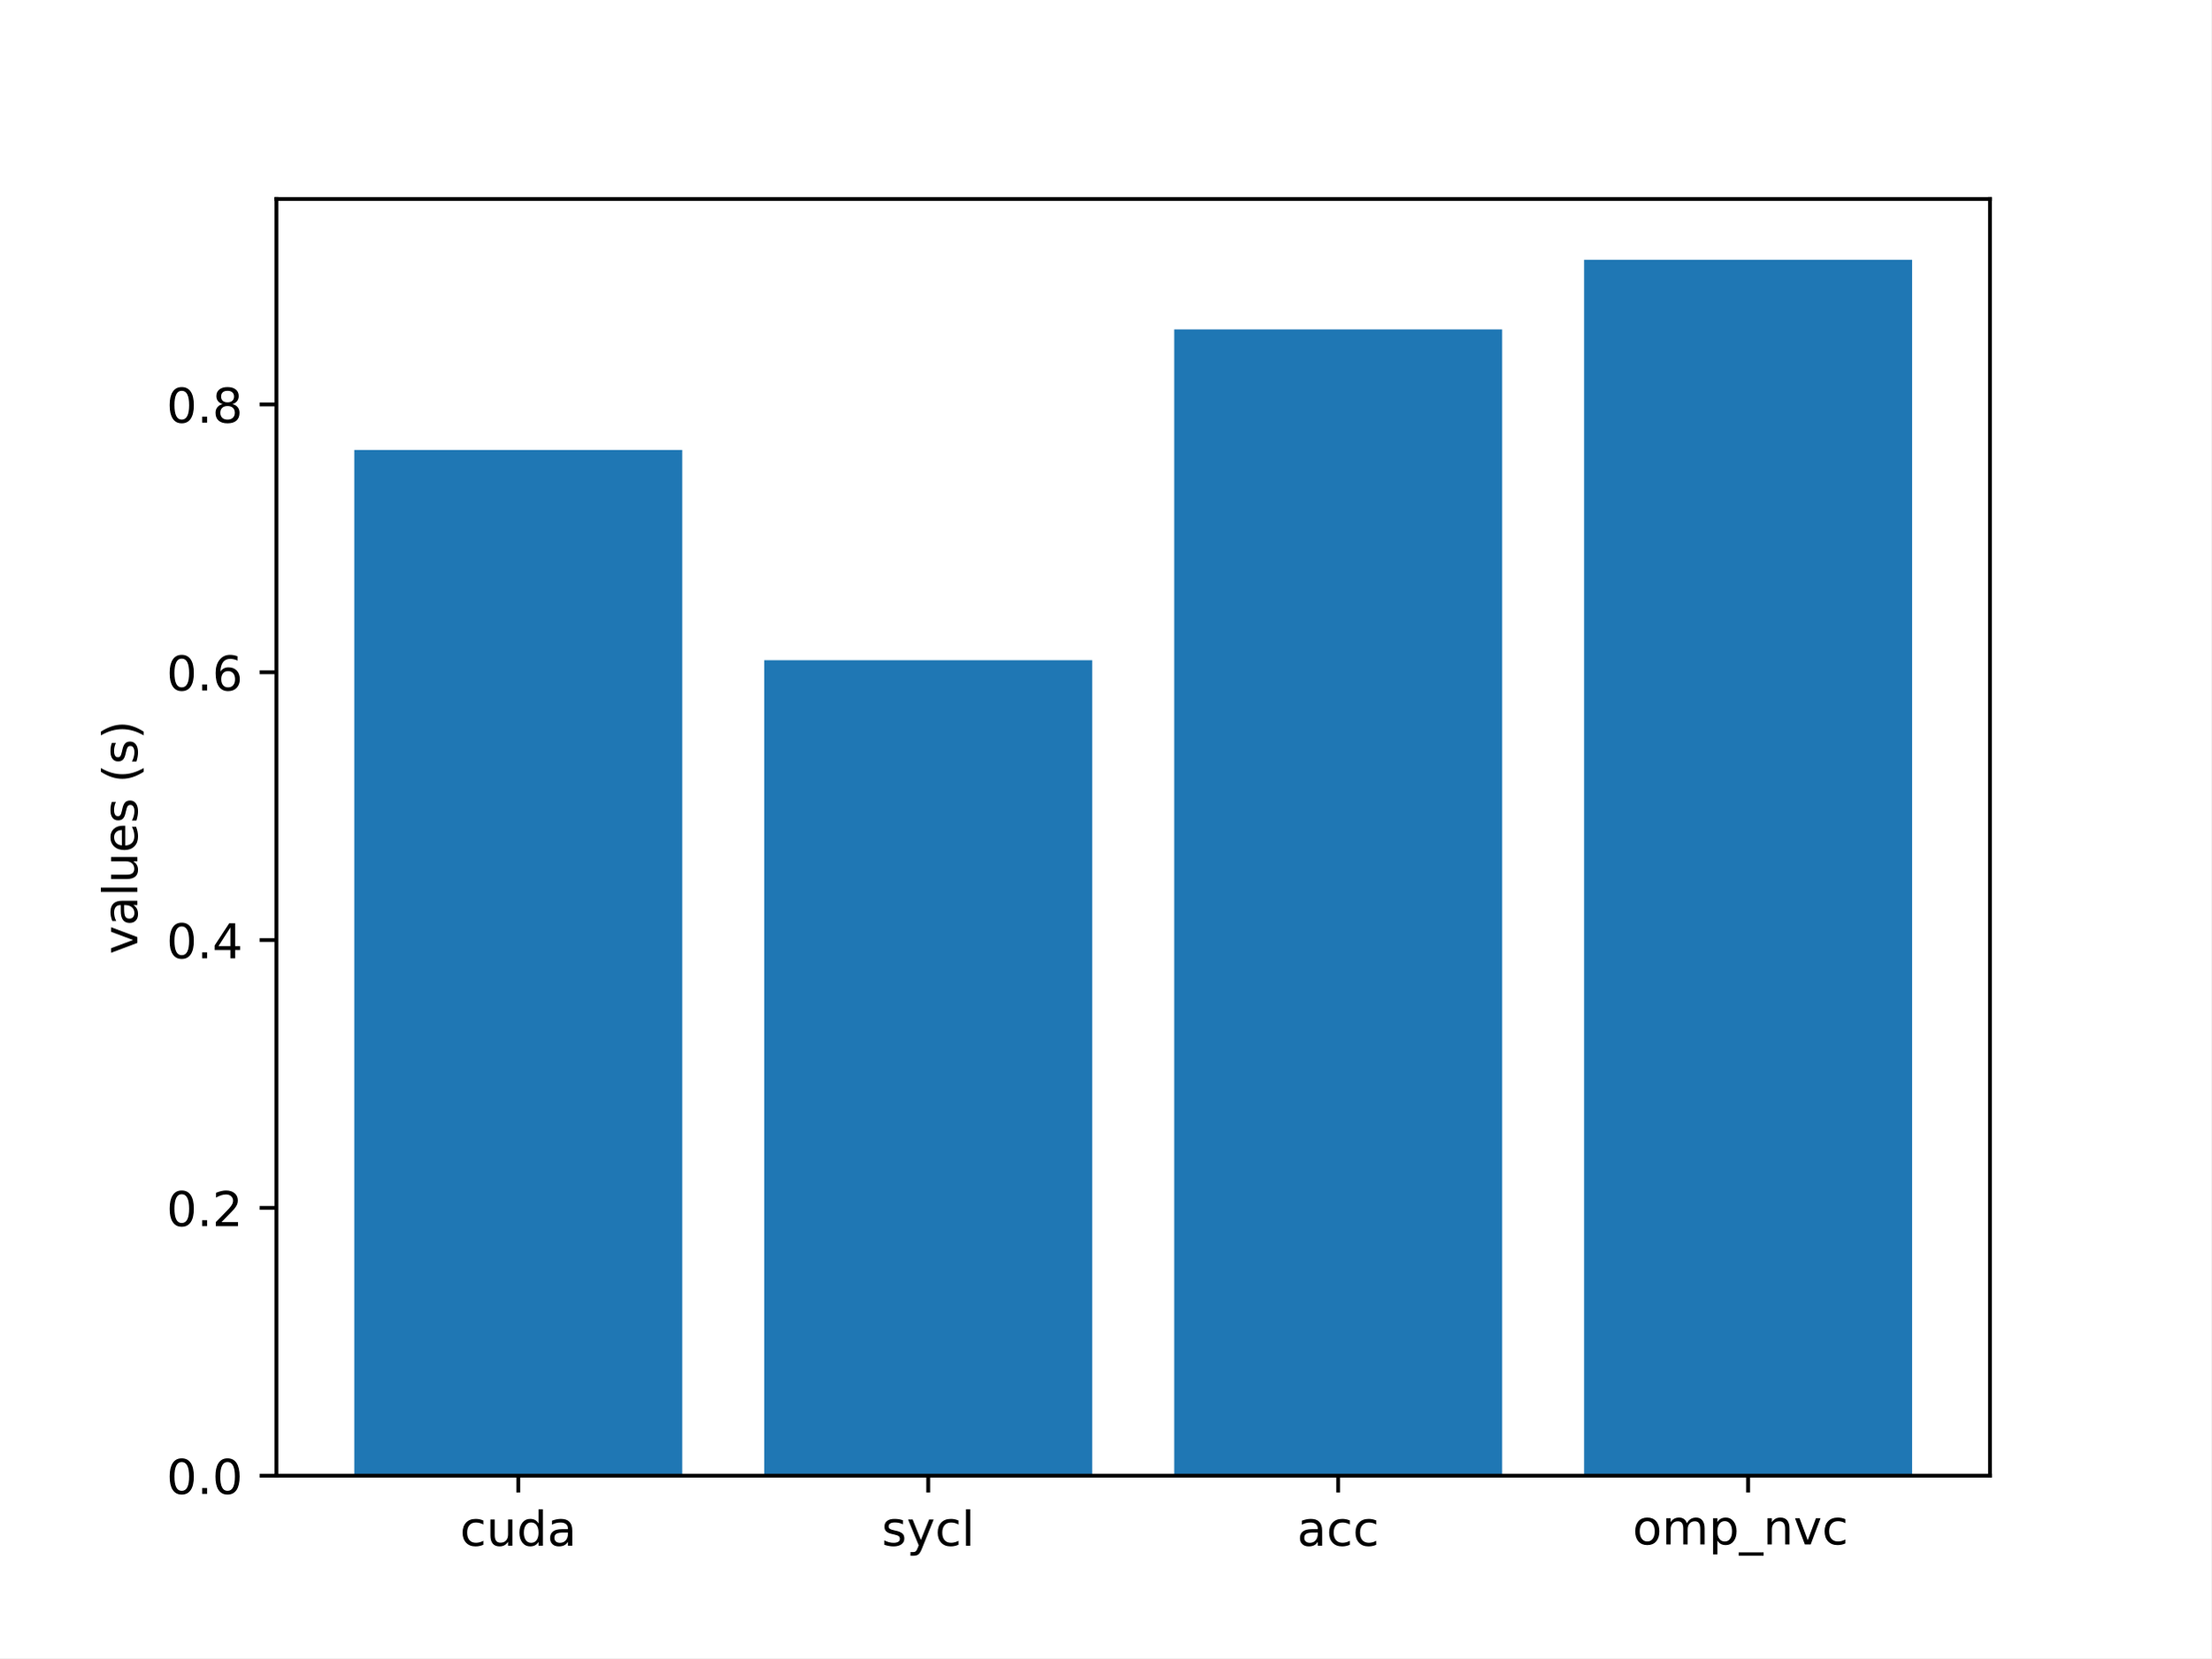
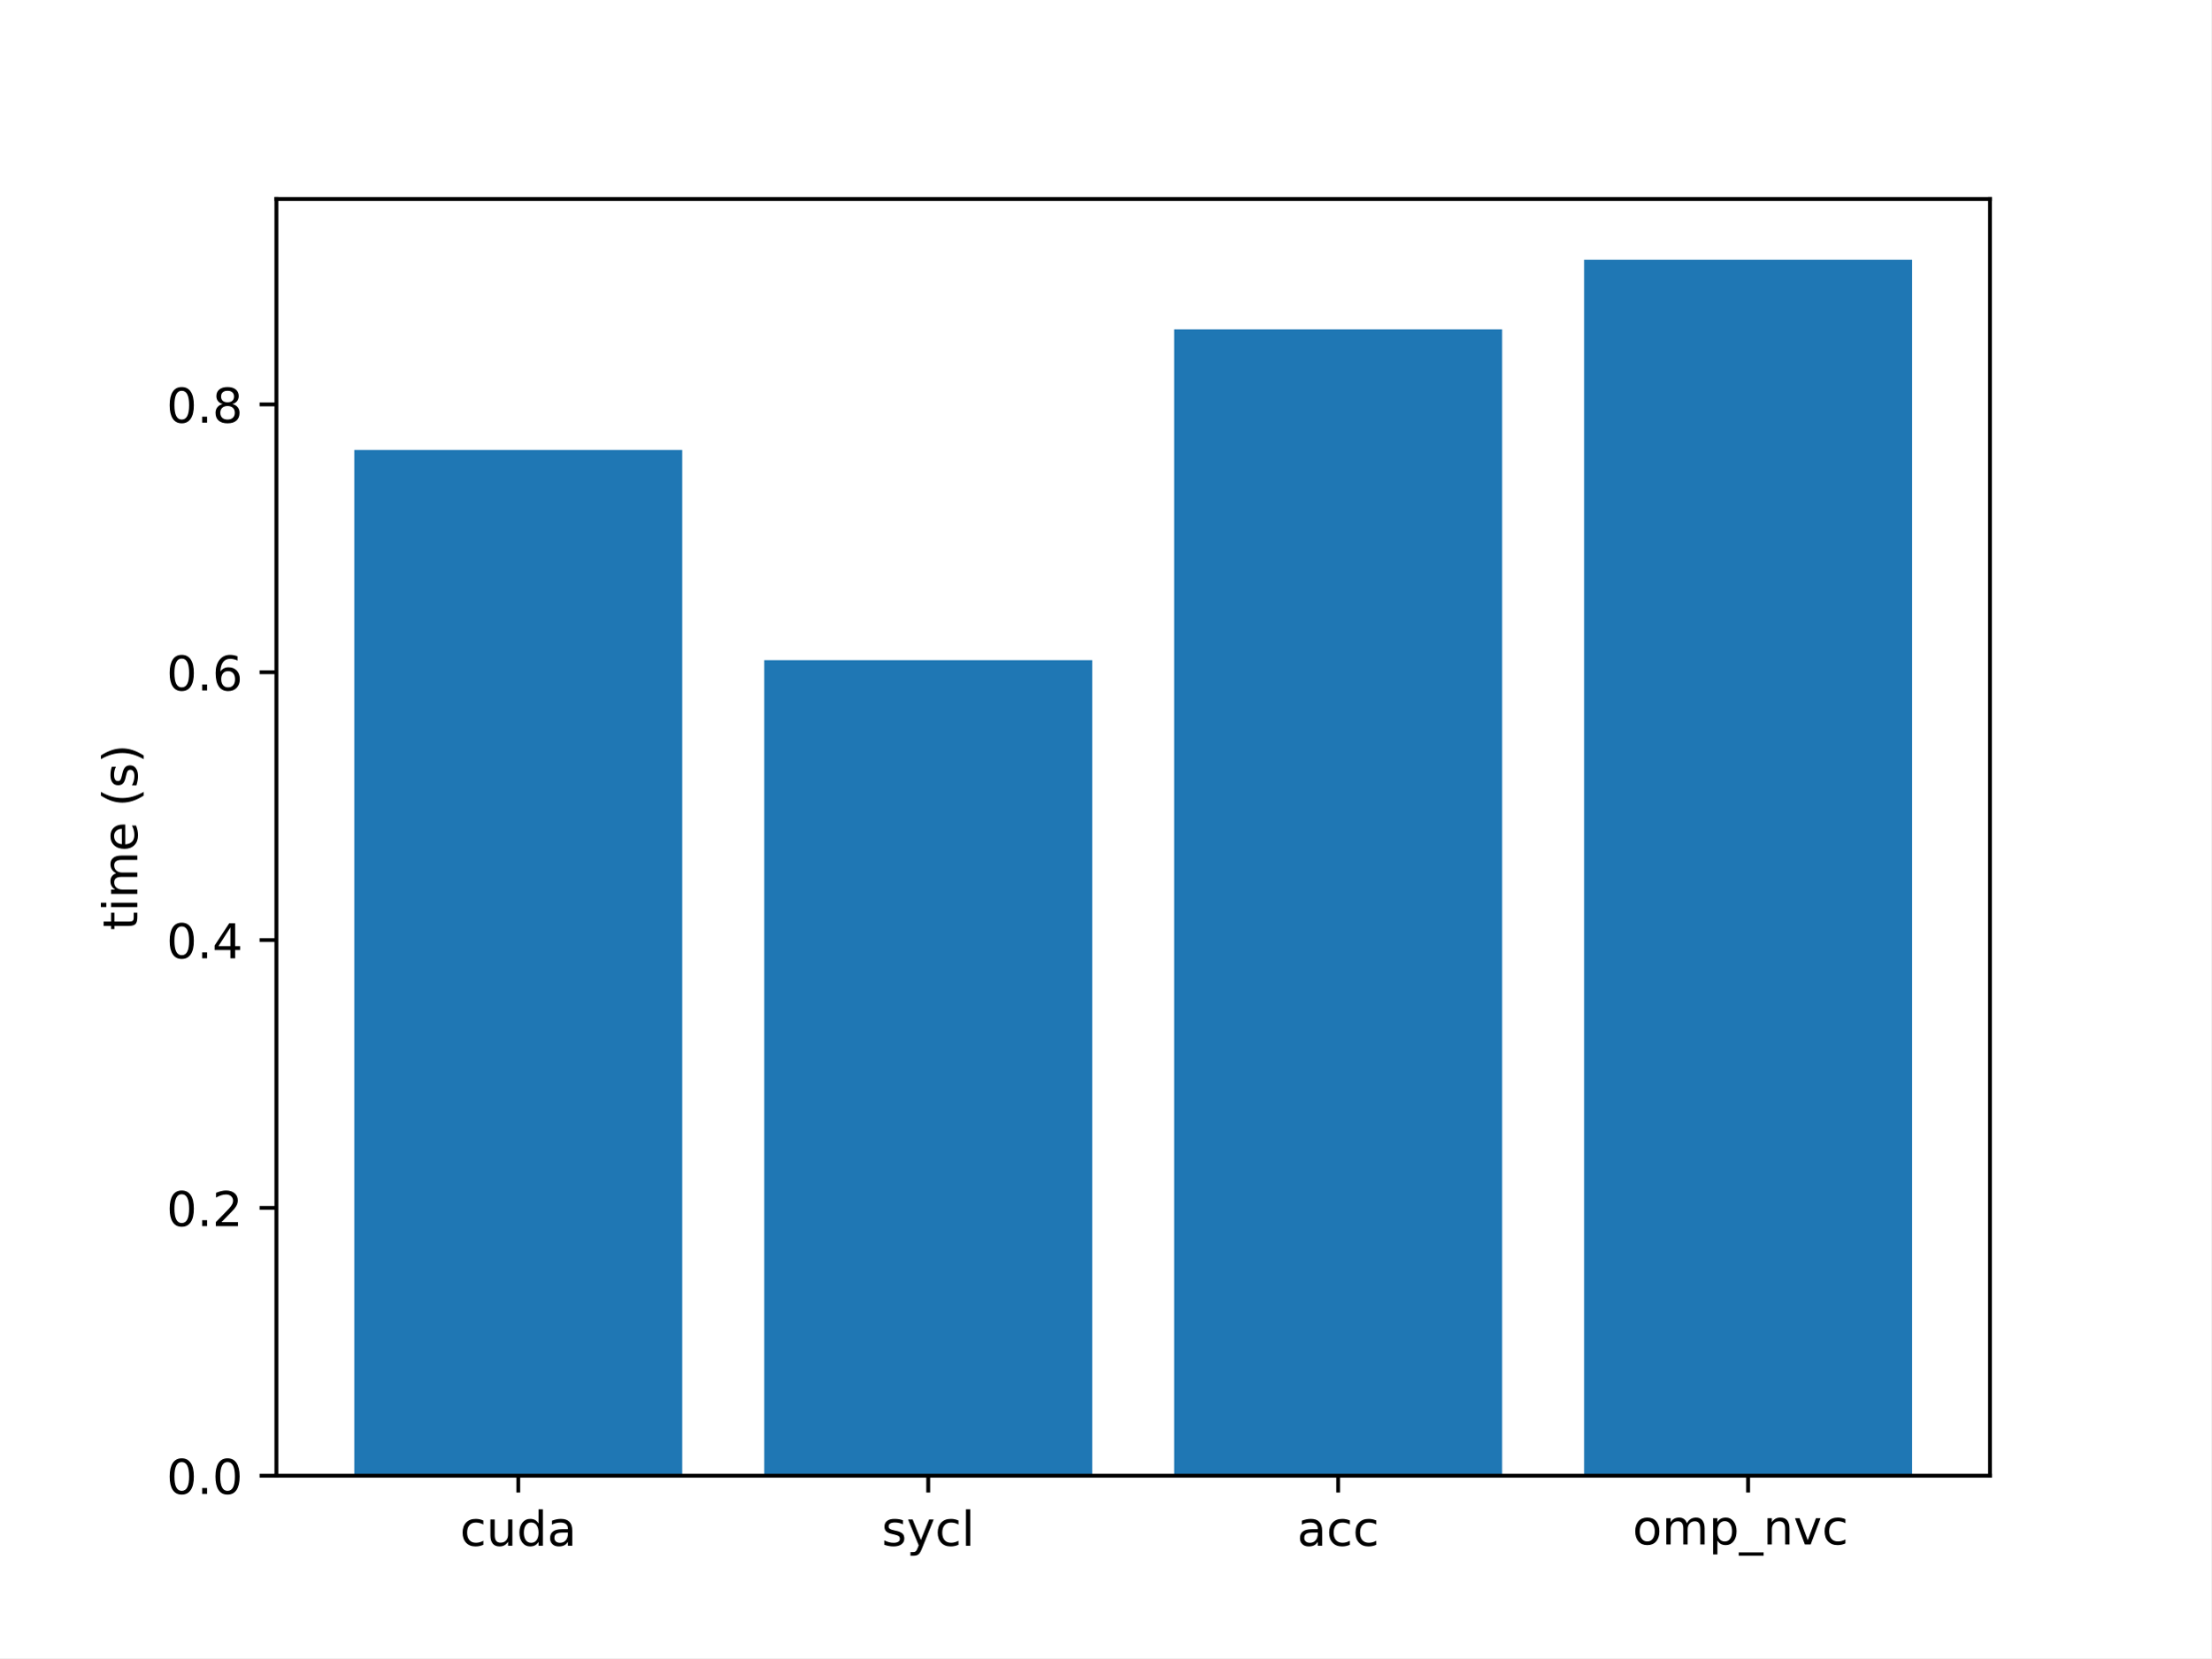
<svg xmlns="http://www.w3.org/2000/svg" xmlns:xlink="http://www.w3.org/1999/xlink" width="460.8pt" height="345.6pt" viewBox="0 0 460.8 345.6" version="1.1">
  <defs>
    <style type="text/css">*{stroke-linejoin: round; stroke-linecap: butt}</style>
  </defs>
  <g id="figure_1">
    <g id="patch_1">
      <path d="M 0 345.6  L 460.8 345.6  L 460.8 0  L 0 0  z " style="fill: #ffffff" />
    </g>
    <g id="axes_1">
      <g id="patch_2">
        <path d="M 57.6 307.584  L 414.72 307.584  L 414.72 41.472  L 57.6 41.472  z " style="fill: #ffffff" />
      </g>
      <g id="patch_3">
-         <path d="M 73.833 307.584  L 142.181 307.584  L 142.181 93.779  L 73.833 93.779  z " clip-path="url(#p5865396863)" style="fill: #1f77b4" />
+         <path d="M 73.833 307.584  L 142.181 307.584  L 142.181 93.779  L 73.833 93.779  z " clip-path="url(#p7b59816892)" style="fill: #1f77b4" />
      </g>
      <g id="patch_4">
-         <path d="M 159.268 307.584  L 227.616 307.584  L 227.616 137.601  L 159.268 137.601  z " clip-path="url(#p5865396863)" style="fill: #1f77b4" />
+         <path d="M 159.268 307.584  L 227.616 307.584  L 227.616 137.601  L 159.268 137.601  z " clip-path="url(#p7b59816892)" style="fill: #1f77b4" />
      </g>
      <g id="patch_5">
-         <path d="M 244.704 307.584  L 313.052 307.584  L 313.052 68.658  L 244.704 68.658  z " clip-path="url(#p5865396863)" style="fill: #1f77b4" />
+         <path d="M 244.704 307.584  L 313.052 307.584  L 313.052 68.658  L 244.704 68.658  z " clip-path="url(#p7b59816892)" style="fill: #1f77b4" />
      </g>
      <g id="patch_6">
-         <path d="M 330.139 307.584  L 398.487 307.584  L 398.487 54.144  L 330.139 54.144  z " clip-path="url(#p5865396863)" style="fill: #1f77b4" />
+         <path d="M 330.139 307.584  L 398.487 307.584  L 398.487 54.144  L 330.139 54.144  z " clip-path="url(#p7b59816892)" style="fill: #1f77b4" />
      </g>
      <g id="matplotlib.axis_1">
        <g id="xtick_1">
          <g id="line2d_1">
            <defs>
-               <path id="mb715ee9d2f" d="M 0 0  L 0 3.5  " style="stroke: #000000; stroke-width: 0.8" />
+               <path id="ma3712cef91" d="M 0 0  L 0 3.5  " style="stroke: #000000; stroke-width: 0.8" />
            </defs>
            <g>
-               <use xlink:href="#mb715ee9d2f" x="108.007" y="307.584" style="stroke: #000000; stroke-width: 0.8" />
+               <use xlink:href="#ma3712cef91" x="108.007" y="307.584" style="stroke: #000000; stroke-width: 0.8" />
            </g>
          </g>
          <g id="text_1">
            <g transform="translate(92.67252 322.1824) scale(0.1 -0.1)">
              <defs>
                <path id="DejaVuSans-20" transform="scale(0.015625)" />
                <path id="DejaVuSans-63" d="M 3122 3366  L 3122 2828  Q 2878 2963 2633 3030  Q 2388 3097 2138 3097  Q 1578 3097 1268 2742  Q 959 2388 959 1747  Q 959 1106 1268 751  Q 1578 397 2138 397  Q 2388 397 2633 464  Q 2878 531 3122 666  L 3122 134  Q 2881 22 2623 -34  Q 2366 -91 2075 -91  Q 1284 -91 818 406  Q 353 903 353 1747  Q 353 2603 823 3093  Q 1294 3584 2113 3584  Q 2378 3584 2631 3529  Q 2884 3475 3122 3366  z " transform="scale(0.015625)" />
                <path id="DejaVuSans-75" d="M 544 1381  L 544 3500  L 1119 3500  L 1119 1403  Q 1119 906 1312 657  Q 1506 409 1894 409  Q 2359 409 2629 706  Q 2900 1003 2900 1516  L 2900 3500  L 3475 3500  L 3475 0  L 2900 0  L 2900 538  Q 2691 219 2414 64  Q 2138 -91 1772 -91  Q 1169 -91 856 284  Q 544 659 544 1381  z M 1991 3584  L 1991 3584  z " transform="scale(0.015625)" />
                <path id="DejaVuSans-64" d="M 2906 2969  L 2906 4863  L 3481 4863  L 3481 0  L 2906 0  L 2906 525  Q 2725 213 2448 61  Q 2172 -91 1784 -91  Q 1150 -91 751 415  Q 353 922 353 1747  Q 353 2572 751 3078  Q 1150 3584 1784 3584  Q 2172 3584 2448 3432  Q 2725 3281 2906 2969  z M 947 1747  Q 947 1113 1208 752  Q 1469 391 1925 391  Q 2381 391 2643 752  Q 2906 1113 2906 1747  Q 2906 2381 2643 2742  Q 2381 3103 1925 3103  Q 1469 3103 1208 2742  Q 947 2381 947 1747  z " transform="scale(0.015625)" />
                <path id="DejaVuSans-61" d="M 2194 1759  Q 1497 1759 1228 1600  Q 959 1441 959 1056  Q 959 750 1161 570  Q 1363 391 1709 391  Q 2188 391 2477 730  Q 2766 1069 2766 1631  L 2766 1759  L 2194 1759  z M 3341 1997  L 3341 0  L 2766 0  L 2766 531  Q 2569 213 2275 61  Q 1981 -91 1556 -91  Q 1019 -91 701 211  Q 384 513 384 1019  Q 384 1609 779 1909  Q 1175 2209 1959 2209  L 2766 2209  L 2766 2266  Q 2766 2663 2505 2880  Q 2244 3097 1772 3097  Q 1472 3097 1187 3025  Q 903 2953 641 2809  L 641 3341  Q 956 3463 1253 3523  Q 1550 3584 1831 3584  Q 2591 3584 2966 3190  Q 3341 2797 3341 1997  z " transform="scale(0.015625)" />
              </defs>
              <use xlink:href="#DejaVuSans-20" />
              <use xlink:href="#DejaVuSans-63" x="31.787" />
              <use xlink:href="#DejaVuSans-75" x="86.768" />
              <use xlink:href="#DejaVuSans-64" x="150.146" />
              <use xlink:href="#DejaVuSans-61" x="213.623" />
              <use xlink:href="#DejaVuSans-20" x="274.902" />
            </g>
          </g>
        </g>
        <g id="xtick_2">
          <g id="line2d_2">
            <g>
-               <use xlink:href="#mb715ee9d2f" x="193.442" y="307.584" style="stroke: #000000; stroke-width: 0.8" />
+               <use xlink:href="#ma3712cef91" x="193.442" y="307.584" style="stroke: #000000; stroke-width: 0.8" />
            </g>
          </g>
          <g id="text_2">
            <g transform="translate(180.5618 322.1824) scale(0.1 -0.1)">
              <defs>
                <path id="DejaVuSans-73" d="M 2834 3397  L 2834 2853  Q 2591 2978 2328 3040  Q 2066 3103 1784 3103  Q 1356 3103 1142 2972  Q 928 2841 928 2578  Q 928 2378 1081 2264  Q 1234 2150 1697 2047  L 1894 2003  Q 2506 1872 2764 1633  Q 3022 1394 3022 966  Q 3022 478 2636 193  Q 2250 -91 1575 -91  Q 1294 -91 989 -36  Q 684 19 347 128  L 347 722  Q 666 556 975 473  Q 1284 391 1588 391  Q 1994 391 2212 530  Q 2431 669 2431 922  Q 2431 1156 2273 1281  Q 2116 1406 1581 1522  L 1381 1569  Q 847 1681 609 1914  Q 372 2147 372 2553  Q 372 3047 722 3315  Q 1072 3584 1716 3584  Q 2034 3584 2315 3537  Q 2597 3491 2834 3397  z " transform="scale(0.015625)" />
                <path id="DejaVuSans-79" d="M 2059 -325  Q 1816 -950 1584 -1140  Q 1353 -1331 966 -1331  L 506 -1331  L 506 -850  L 844 -850  Q 1081 -850 1212 -737  Q 1344 -625 1503 -206  L 1606 56  L 191 3500  L 800 3500  L 1894 763  L 2988 3500  L 3597 3500  L 2059 -325  z " transform="scale(0.015625)" />
                <path id="DejaVuSans-6c" d="M 603 4863  L 1178 4863  L 1178 0  L 603 0  L 603 4863  z " transform="scale(0.015625)" />
              </defs>
              <use xlink:href="#DejaVuSans-20" />
              <use xlink:href="#DejaVuSans-73" x="31.787" />
              <use xlink:href="#DejaVuSans-79" x="83.887" />
              <use xlink:href="#DejaVuSans-63" x="143.066" />
              <use xlink:href="#DejaVuSans-6c" x="198.047" />
              <use xlink:href="#DejaVuSans-20" x="225.83" />
            </g>
          </g>
        </g>
        <g id="xtick_3">
          <g id="line2d_3">
            <g>
-               <use xlink:href="#mb715ee9d2f" x="278.878" y="307.584" style="stroke: #000000; stroke-width: 0.8" />
+               <use xlink:href="#ma3712cef91" x="278.878" y="307.584" style="stroke: #000000; stroke-width: 0.8" />
            </g>
          </g>
          <g id="text_3">
            <g transform="translate(267.1371 322.1824) scale(0.1 -0.1)">
              <use xlink:href="#DejaVuSans-20" />
              <use xlink:href="#DejaVuSans-61" x="31.787" />
              <use xlink:href="#DejaVuSans-63" x="93.066" />
              <use xlink:href="#DejaVuSans-63" x="148.047" />
              <use xlink:href="#DejaVuSans-20" x="203.027" />
            </g>
          </g>
        </g>
        <g id="xtick_4">
          <g id="line2d_4">
            <g>
-               <use xlink:href="#mb715ee9d2f" x="364.313" y="307.584" style="stroke: #000000; stroke-width: 0.8" />
+               <use xlink:href="#ma3712cef91" x="364.313" y="307.584" style="stroke: #000000; stroke-width: 0.8" />
            </g>
          </g>
          <g id="text_4">
            <g transform="translate(337.0647 321.9043) scale(0.1 -0.1)">
              <defs>
                <path id="DejaVuSans-6f" d="M 1959 3097  Q 1497 3097 1228 2736  Q 959 2375 959 1747  Q 959 1119 1226 758  Q 1494 397 1959 397  Q 2419 397 2687 759  Q 2956 1122 2956 1747  Q 2956 2369 2687 2733  Q 2419 3097 1959 3097  z M 1959 3584  Q 2709 3584 3137 3096  Q 3566 2609 3566 1747  Q 3566 888 3137 398  Q 2709 -91 1959 -91  Q 1206 -91 779 398  Q 353 888 353 1747  Q 353 2609 779 3096  Q 1206 3584 1959 3584  z " transform="scale(0.015625)" />
                <path id="DejaVuSans-6d" d="M 3328 2828  Q 3544 3216 3844 3400  Q 4144 3584 4550 3584  Q 5097 3584 5394 3201  Q 5691 2819 5691 2113  L 5691 0  L 5113 0  L 5113 2094  Q 5113 2597 4934 2840  Q 4756 3084 4391 3084  Q 3944 3084 3684 2787  Q 3425 2491 3425 1978  L 3425 0  L 2847 0  L 2847 2094  Q 2847 2600 2669 2842  Q 2491 3084 2119 3084  Q 1678 3084 1418 2786  Q 1159 2488 1159 1978  L 1159 0  L 581 0  L 581 3500  L 1159 3500  L 1159 2956  Q 1356 3278 1631 3431  Q 1906 3584 2284 3584  Q 2666 3584 2933 3390  Q 3200 3197 3328 2828  z " transform="scale(0.015625)" />
                <path id="DejaVuSans-70" d="M 1159 525  L 1159 -1331  L 581 -1331  L 581 3500  L 1159 3500  L 1159 2969  Q 1341 3281 1617 3432  Q 1894 3584 2278 3584  Q 2916 3584 3314 3078  Q 3713 2572 3713 1747  Q 3713 922 3314 415  Q 2916 -91 2278 -91  Q 1894 -91 1617 61  Q 1341 213 1159 525  z M 3116 1747  Q 3116 2381 2855 2742  Q 2594 3103 2138 3103  Q 1681 3103 1420 2742  Q 1159 2381 1159 1747  Q 1159 1113 1420 752  Q 1681 391 2138 391  Q 2594 391 2855 752  Q 3116 1113 3116 1747  z " transform="scale(0.015625)" />
                <path id="DejaVuSans-5f" d="M 3263 -1063  L 3263 -1509  L -63 -1509  L -63 -1063  L 3263 -1063  z " transform="scale(0.015625)" />
                <path id="DejaVuSans-6e" d="M 3513 2113  L 3513 0  L 2938 0  L 2938 2094  Q 2938 2591 2744 2837  Q 2550 3084 2163 3084  Q 1697 3084 1428 2787  Q 1159 2491 1159 1978  L 1159 0  L 581 0  L 581 3500  L 1159 3500  L 1159 2956  Q 1366 3272 1645 3428  Q 1925 3584 2291 3584  Q 2894 3584 3203 3211  Q 3513 2838 3513 2113  z " transform="scale(0.015625)" />
                <path id="DejaVuSans-76" d="M 191 3500  L 800 3500  L 1894 563  L 2988 3500  L 3597 3500  L 2284 0  L 1503 0  L 191 3500  z " transform="scale(0.015625)" />
              </defs>
              <use xlink:href="#DejaVuSans-20" />
              <use xlink:href="#DejaVuSans-6f" x="31.787" />
              <use xlink:href="#DejaVuSans-6d" x="92.969" />
              <use xlink:href="#DejaVuSans-70" x="190.381" />
              <use xlink:href="#DejaVuSans-5f" x="253.857" />
              <use xlink:href="#DejaVuSans-6e" x="303.857" />
              <use xlink:href="#DejaVuSans-76" x="367.236" />
              <use xlink:href="#DejaVuSans-63" x="426.416" />
              <use xlink:href="#DejaVuSans-20" x="481.396" />
              <use xlink:href="#DejaVuSans-20" x="513.184" />
            </g>
          </g>
        </g>
      </g>
      <g id="matplotlib.axis_2">
        <g id="ytick_1">
          <g id="line2d_5">
            <defs>
-               <path id="m16197970d9" d="M 0 0  L -3.5 0  " style="stroke: #000000; stroke-width: 0.8" />
+               <path id="me8f082afaa" d="M 0 0  L -3.5 0  " style="stroke: #000000; stroke-width: 0.8" />
            </defs>
            <g>
-               <use xlink:href="#m16197970d9" x="57.6" y="307.584" style="stroke: #000000; stroke-width: 0.8" />
+               <use xlink:href="#me8f082afaa" x="57.6" y="307.584" style="stroke: #000000; stroke-width: 0.8" />
            </g>
          </g>
          <g id="text_5">
            <g transform="translate(34.69687 311.3832) scale(0.1 -0.1)">
              <defs>
                <path id="DejaVuSans-30" d="M 2034 4250  Q 1547 4250 1301 3770  Q 1056 3291 1056 2328  Q 1056 1369 1301 889  Q 1547 409 2034 409  Q 2525 409 2770 889  Q 3016 1369 3016 2328  Q 3016 3291 2770 3770  Q 2525 4250 2034 4250  z M 2034 4750  Q 2819 4750 3233 4129  Q 3647 3509 3647 2328  Q 3647 1150 3233 529  Q 2819 -91 2034 -91  Q 1250 -91 836 529  Q 422 1150 422 2328  Q 422 3509 836 4129  Q 1250 4750 2034 4750  z " transform="scale(0.015625)" />
                <path id="DejaVuSans-2e" d="M 684 794  L 1344 794  L 1344 0  L 684 0  L 684 794  z " transform="scale(0.015625)" />
              </defs>
              <use xlink:href="#DejaVuSans-30" />
              <use xlink:href="#DejaVuSans-2e" x="63.623" />
              <use xlink:href="#DejaVuSans-30" x="95.41" />
            </g>
          </g>
        </g>
        <g id="ytick_2">
          <g id="line2d_6">
            <g>
-               <use xlink:href="#m16197970d9" x="57.6" y="251.76" style="stroke: #000000; stroke-width: 0.8" />
+               <use xlink:href="#me8f082afaa" x="57.6" y="251.76" style="stroke: #000000; stroke-width: 0.8" />
            </g>
          </g>
          <g id="text_6">
            <g transform="translate(34.69687 255.5594) scale(0.1 -0.1)">
              <defs>
                <path id="DejaVuSans-32" d="M 1228 531  L 3431 531  L 3431 0  L 469 0  L 469 531  Q 828 903 1448 1529  Q 2069 2156 2228 2338  Q 2531 2678 2651 2914  Q 2772 3150 2772 3378  Q 2772 3750 2511 3984  Q 2250 4219 1831 4219  Q 1534 4219 1204 4116  Q 875 4013 500 3803  L 500 4441  Q 881 4594 1212 4672  Q 1544 4750 1819 4750  Q 2544 4750 2975 4387  Q 3406 4025 3406 3419  Q 3406 3131 3298 2873  Q 3191 2616 2906 2266  Q 2828 2175 2409 1742  Q 1991 1309 1228 531  z " transform="scale(0.015625)" />
              </defs>
              <use xlink:href="#DejaVuSans-30" />
              <use xlink:href="#DejaVuSans-2e" x="63.623" />
              <use xlink:href="#DejaVuSans-32" x="95.41" />
            </g>
          </g>
        </g>
        <g id="ytick_3">
          <g id="line2d_7">
            <g>
-               <use xlink:href="#m16197970d9" x="57.6" y="195.936" style="stroke: #000000; stroke-width: 0.8" />
+               <use xlink:href="#me8f082afaa" x="57.6" y="195.936" style="stroke: #000000; stroke-width: 0.8" />
            </g>
          </g>
          <g id="text_7">
            <g transform="translate(34.69687 199.7356) scale(0.1 -0.1)">
              <defs>
                <path id="DejaVuSans-34" d="M 2419 4116  L 825 1625  L 2419 1625  L 2419 4116  z M 2253 4666  L 3047 4666  L 3047 1625  L 3713 1625  L 3713 1100  L 3047 1100  L 3047 0  L 2419 0  L 2419 1100  L 313 1100  L 313 1709  L 2253 4666  z " transform="scale(0.015625)" />
              </defs>
              <use xlink:href="#DejaVuSans-30" />
              <use xlink:href="#DejaVuSans-2e" x="63.623" />
              <use xlink:href="#DejaVuSans-34" x="95.41" />
            </g>
          </g>
        </g>
        <g id="ytick_4">
          <g id="line2d_8">
            <g>
-               <use xlink:href="#m16197970d9" x="57.6" y="140.113" style="stroke: #000000; stroke-width: 0.8" />
+               <use xlink:href="#me8f082afaa" x="57.6" y="140.113" style="stroke: #000000; stroke-width: 0.8" />
            </g>
          </g>
          <g id="text_8">
            <g transform="translate(34.69687 143.9119) scale(0.1 -0.1)">
              <defs>
                <path id="DejaVuSans-36" d="M 2113 2584  Q 1688 2584 1439 2293  Q 1191 2003 1191 1497  Q 1191 994 1439 701  Q 1688 409 2113 409  Q 2538 409 2786 701  Q 3034 994 3034 1497  Q 3034 2003 2786 2293  Q 2538 2584 2113 2584  z M 3366 4563  L 3366 3988  Q 3128 4100 2886 4159  Q 2644 4219 2406 4219  Q 1781 4219 1451 3797  Q 1122 3375 1075 2522  Q 1259 2794 1537 2939  Q 1816 3084 2150 3084  Q 2853 3084 3261 2657  Q 3669 2231 3669 1497  Q 3669 778 3244 343  Q 2819 -91 2113 -91  Q 1303 -91 875 529  Q 447 1150 447 2328  Q 447 3434 972 4092  Q 1497 4750 2381 4750  Q 2619 4750 2861 4703  Q 3103 4656 3366 4563  z " transform="scale(0.015625)" />
              </defs>
              <use xlink:href="#DejaVuSans-30" />
              <use xlink:href="#DejaVuSans-2e" x="63.623" />
              <use xlink:href="#DejaVuSans-36" x="95.41" />
            </g>
          </g>
        </g>
        <g id="ytick_5">
          <g id="line2d_9">
            <g>
-               <use xlink:href="#m16197970d9" x="57.6" y="84.289" style="stroke: #000000; stroke-width: 0.8" />
+               <use xlink:href="#me8f082afaa" x="57.6" y="84.289" style="stroke: #000000; stroke-width: 0.8" />
            </g>
          </g>
          <g id="text_9">
            <g transform="translate(34.69687 88.08807) scale(0.1 -0.1)">
              <defs>
                <path id="DejaVuSans-38" d="M 2034 2216  Q 1584 2216 1326 1975  Q 1069 1734 1069 1313  Q 1069 891 1326 650  Q 1584 409 2034 409  Q 2484 409 2743 651  Q 3003 894 3003 1313  Q 3003 1734 2745 1975  Q 2488 2216 2034 2216  z M 1403 2484  Q 997 2584 770 2862  Q 544 3141 544 3541  Q 544 4100 942 4425  Q 1341 4750 2034 4750  Q 2731 4750 3128 4425  Q 3525 4100 3525 3541  Q 3525 3141 3298 2862  Q 3072 2584 2669 2484  Q 3125 2378 3379 2068  Q 3634 1759 3634 1313  Q 3634 634 3220 271  Q 2806 -91 2034 -91  Q 1263 -91 848 271  Q 434 634 434 1313  Q 434 1759 690 2068  Q 947 2378 1403 2484  z M 1172 3481  Q 1172 3119 1398 2916  Q 1625 2713 2034 2713  Q 2441 2713 2670 2916  Q 2900 3119 2900 3481  Q 2900 3844 2670 4047  Q 2441 4250 2034 4250  Q 1625 4250 1398 4047  Q 1172 3844 1172 3481  z " transform="scale(0.015625)" />
              </defs>
              <use xlink:href="#DejaVuSans-30" />
              <use xlink:href="#DejaVuSans-2e" x="63.623" />
              <use xlink:href="#DejaVuSans-38" x="95.41" />
            </g>
          </g>
        </g>
        <g id="text_10">
-           <g transform="translate(28.61719 198.8858) rotate(-90) scale(0.1 -0.1)">
+           <g transform="translate(28.61719 193.9194) rotate(-90) scale(0.1 -0.1)">
            <defs>
+               <path id="DejaVuSans-74" d="M 1172 4494  L 1172 3500  L 2356 3500  L 2356 3053  L 1172 3053  L 1172 1153  Q 1172 725 1289 603  Q 1406 481 1766 481  L 2356 481  L 2356 0  L 1766 0  Q 1100 0 847 248  Q 594 497 594 1153  L 594 3053  L 172 3053  L 172 3500  L 594 3500  L 594 4494  L 1172 4494  z " transform="scale(0.015625)" />
+               <path id="DejaVuSans-69" d="M 603 3500  L 1178 3500  L 1178 0  L 603 0  L 603 3500  z M 603 4863  L 1178 4863  L 1178 4134  L 603 4134  L 603 4863  z " transform="scale(0.015625)" />
              <path id="DejaVuSans-65" d="M 3597 1894  L 3597 1613  L 953 1613  Q 991 1019 1311 708  Q 1631 397 2203 397  Q 2534 397 2845 478  Q 3156 559 3463 722  L 3463 178  Q 3153 47 2828 -22  Q 2503 -91 2169 -91  Q 1331 -91 842 396  Q 353 884 353 1716  Q 353 2575 817 3079  Q 1281 3584 2069 3584  Q 2775 3584 3186 3129  Q 3597 2675 3597 1894  z M 3022 2063  Q 3016 2534 2758 2815  Q 2500 3097 2075 3097  Q 1594 3097 1305 2825  Q 1016 2553 972 2059  L 3022 2063  z " transform="scale(0.015625)" />
              <path id="DejaVuSans-28" d="M 1984 4856  Q 1566 4138 1362 3434  Q 1159 2731 1159 2009  Q 1159 1288 1364 580  Q 1569 -128 1984 -844  L 1484 -844  Q 1016 -109 783 600  Q 550 1309 550 2009  Q 550 2706 781 3412  Q 1013 4119 1484 4856  L 1984 4856  z " transform="scale(0.015625)" />
              <path id="DejaVuSans-29" d="M 513 4856  L 1013 4856  Q 1481 4119 1714 3412  Q 1947 2706 1947 2009  Q 1947 1309 1714 600  Q 1481 -109 1013 -844  L 513 -844  Q 928 -128 1133 580  Q 1338 1288 1338 2009  Q 1338 2731 1133 3434  Q 928 4138 513 4856  z " transform="scale(0.015625)" />
            </defs>
-             <use xlink:href="#DejaVuSans-76" />
-             <use xlink:href="#DejaVuSans-61" x="59.18" />
-             <use xlink:href="#DejaVuSans-6c" x="120.459" />
-             <use xlink:href="#DejaVuSans-75" x="148.242" />
-             <use xlink:href="#DejaVuSans-65" x="211.621" />
-             <use xlink:href="#DejaVuSans-73" x="273.145" />
-             <use xlink:href="#DejaVuSans-20" x="325.244" />
-             <use xlink:href="#DejaVuSans-28" x="357.031" />
-             <use xlink:href="#DejaVuSans-73" x="396.045" />
-             <use xlink:href="#DejaVuSans-29" x="448.145" />
+             <use xlink:href="#DejaVuSans-74" />
+             <use xlink:href="#DejaVuSans-69" x="39.209" />
+             <use xlink:href="#DejaVuSans-6d" x="66.992" />
+             <use xlink:href="#DejaVuSans-65" x="164.404" />
+             <use xlink:href="#DejaVuSans-20" x="225.928" />
+             <use xlink:href="#DejaVuSans-28" x="257.715" />
+             <use xlink:href="#DejaVuSans-73" x="296.729" />
+             <use xlink:href="#DejaVuSans-29" x="348.828" />
          </g>
        </g>
      </g>
      <g id="patch_7">
        <path d="M 57.6 307.584  L 57.6 41.472  " style="fill: none; stroke: #000000; stroke-width: 0.8; stroke-linejoin: miter; stroke-linecap: square" />
      </g>
      <g id="patch_8">
        <path d="M 414.72 307.584  L 414.72 41.472  " style="fill: none; stroke: #000000; stroke-width: 0.8; stroke-linejoin: miter; stroke-linecap: square" />
      </g>
      <g id="patch_9">
        <path d="M 57.6 307.584  L 414.72 307.584  " style="fill: none; stroke: #000000; stroke-width: 0.8; stroke-linejoin: miter; stroke-linecap: square" />
      </g>
      <g id="patch_10">
        <path d="M 57.6 41.472  L 414.72 41.472  " style="fill: none; stroke: #000000; stroke-width: 0.8; stroke-linejoin: miter; stroke-linecap: square" />
      </g>
    </g>
  </g>
  <defs>
-     <clipPath id="p5865396863">
+     <clipPath id="p7b59816892">
      <rect x="57.6" y="41.472" width="357.12" height="266.112" />
    </clipPath>
  </defs>
</svg>
